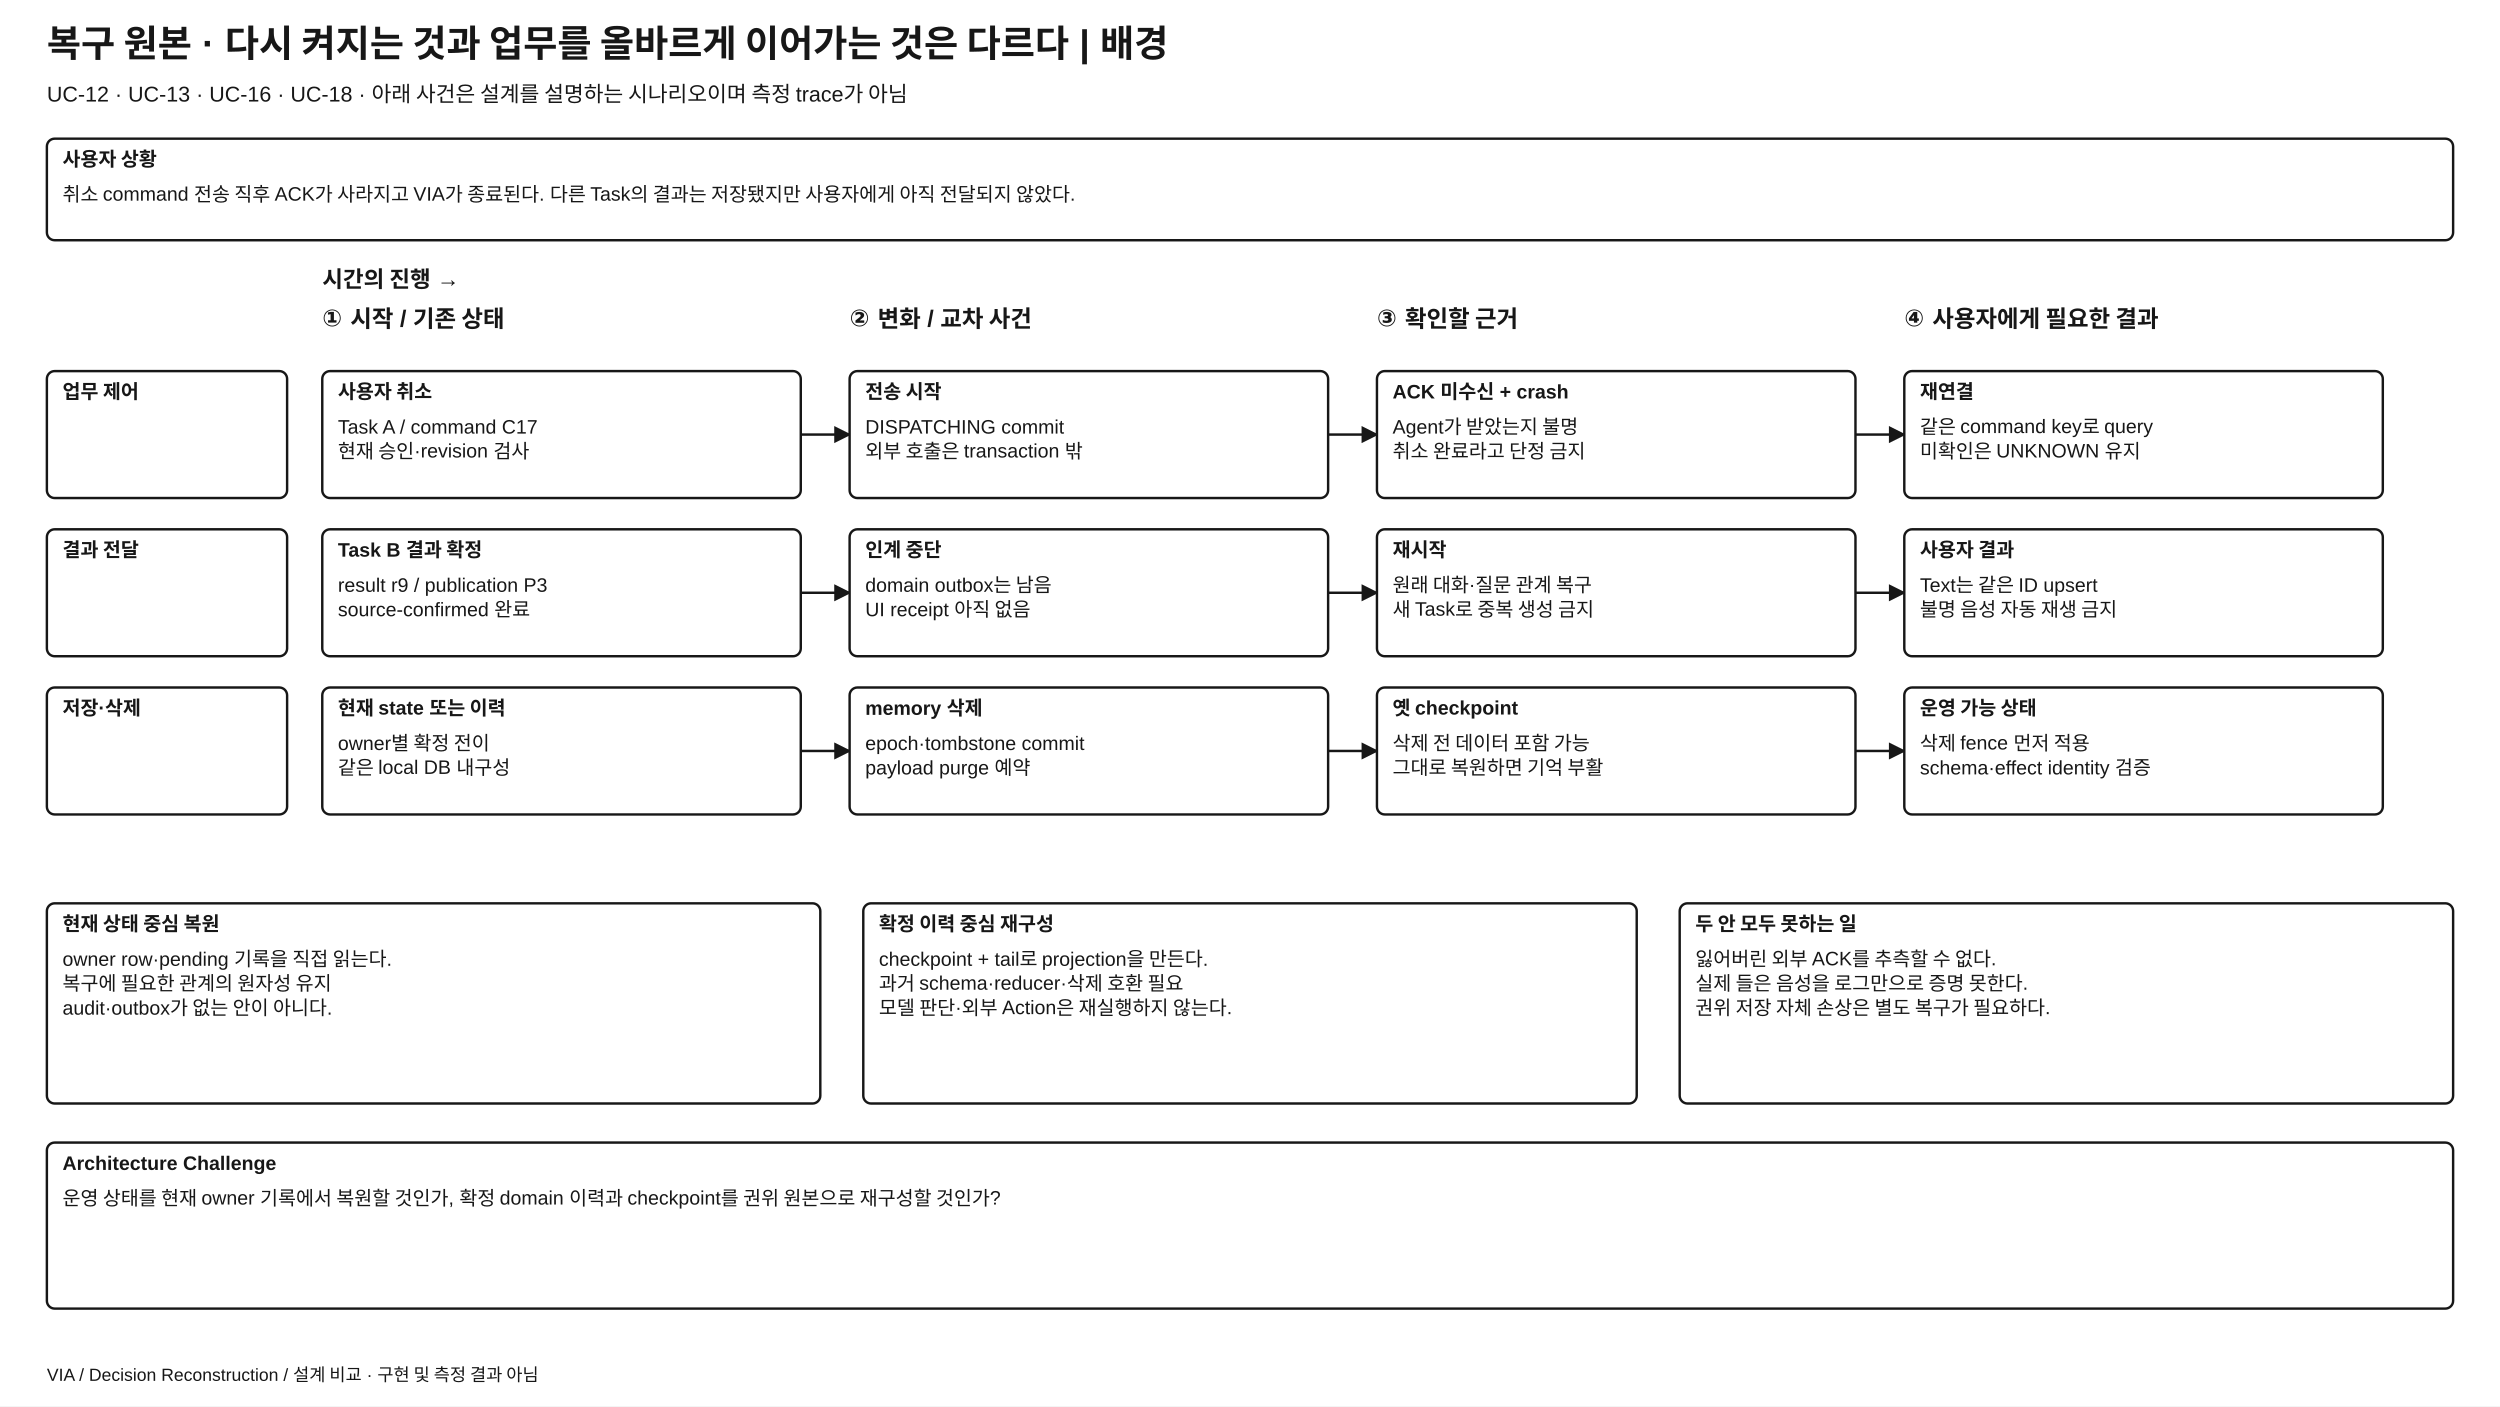
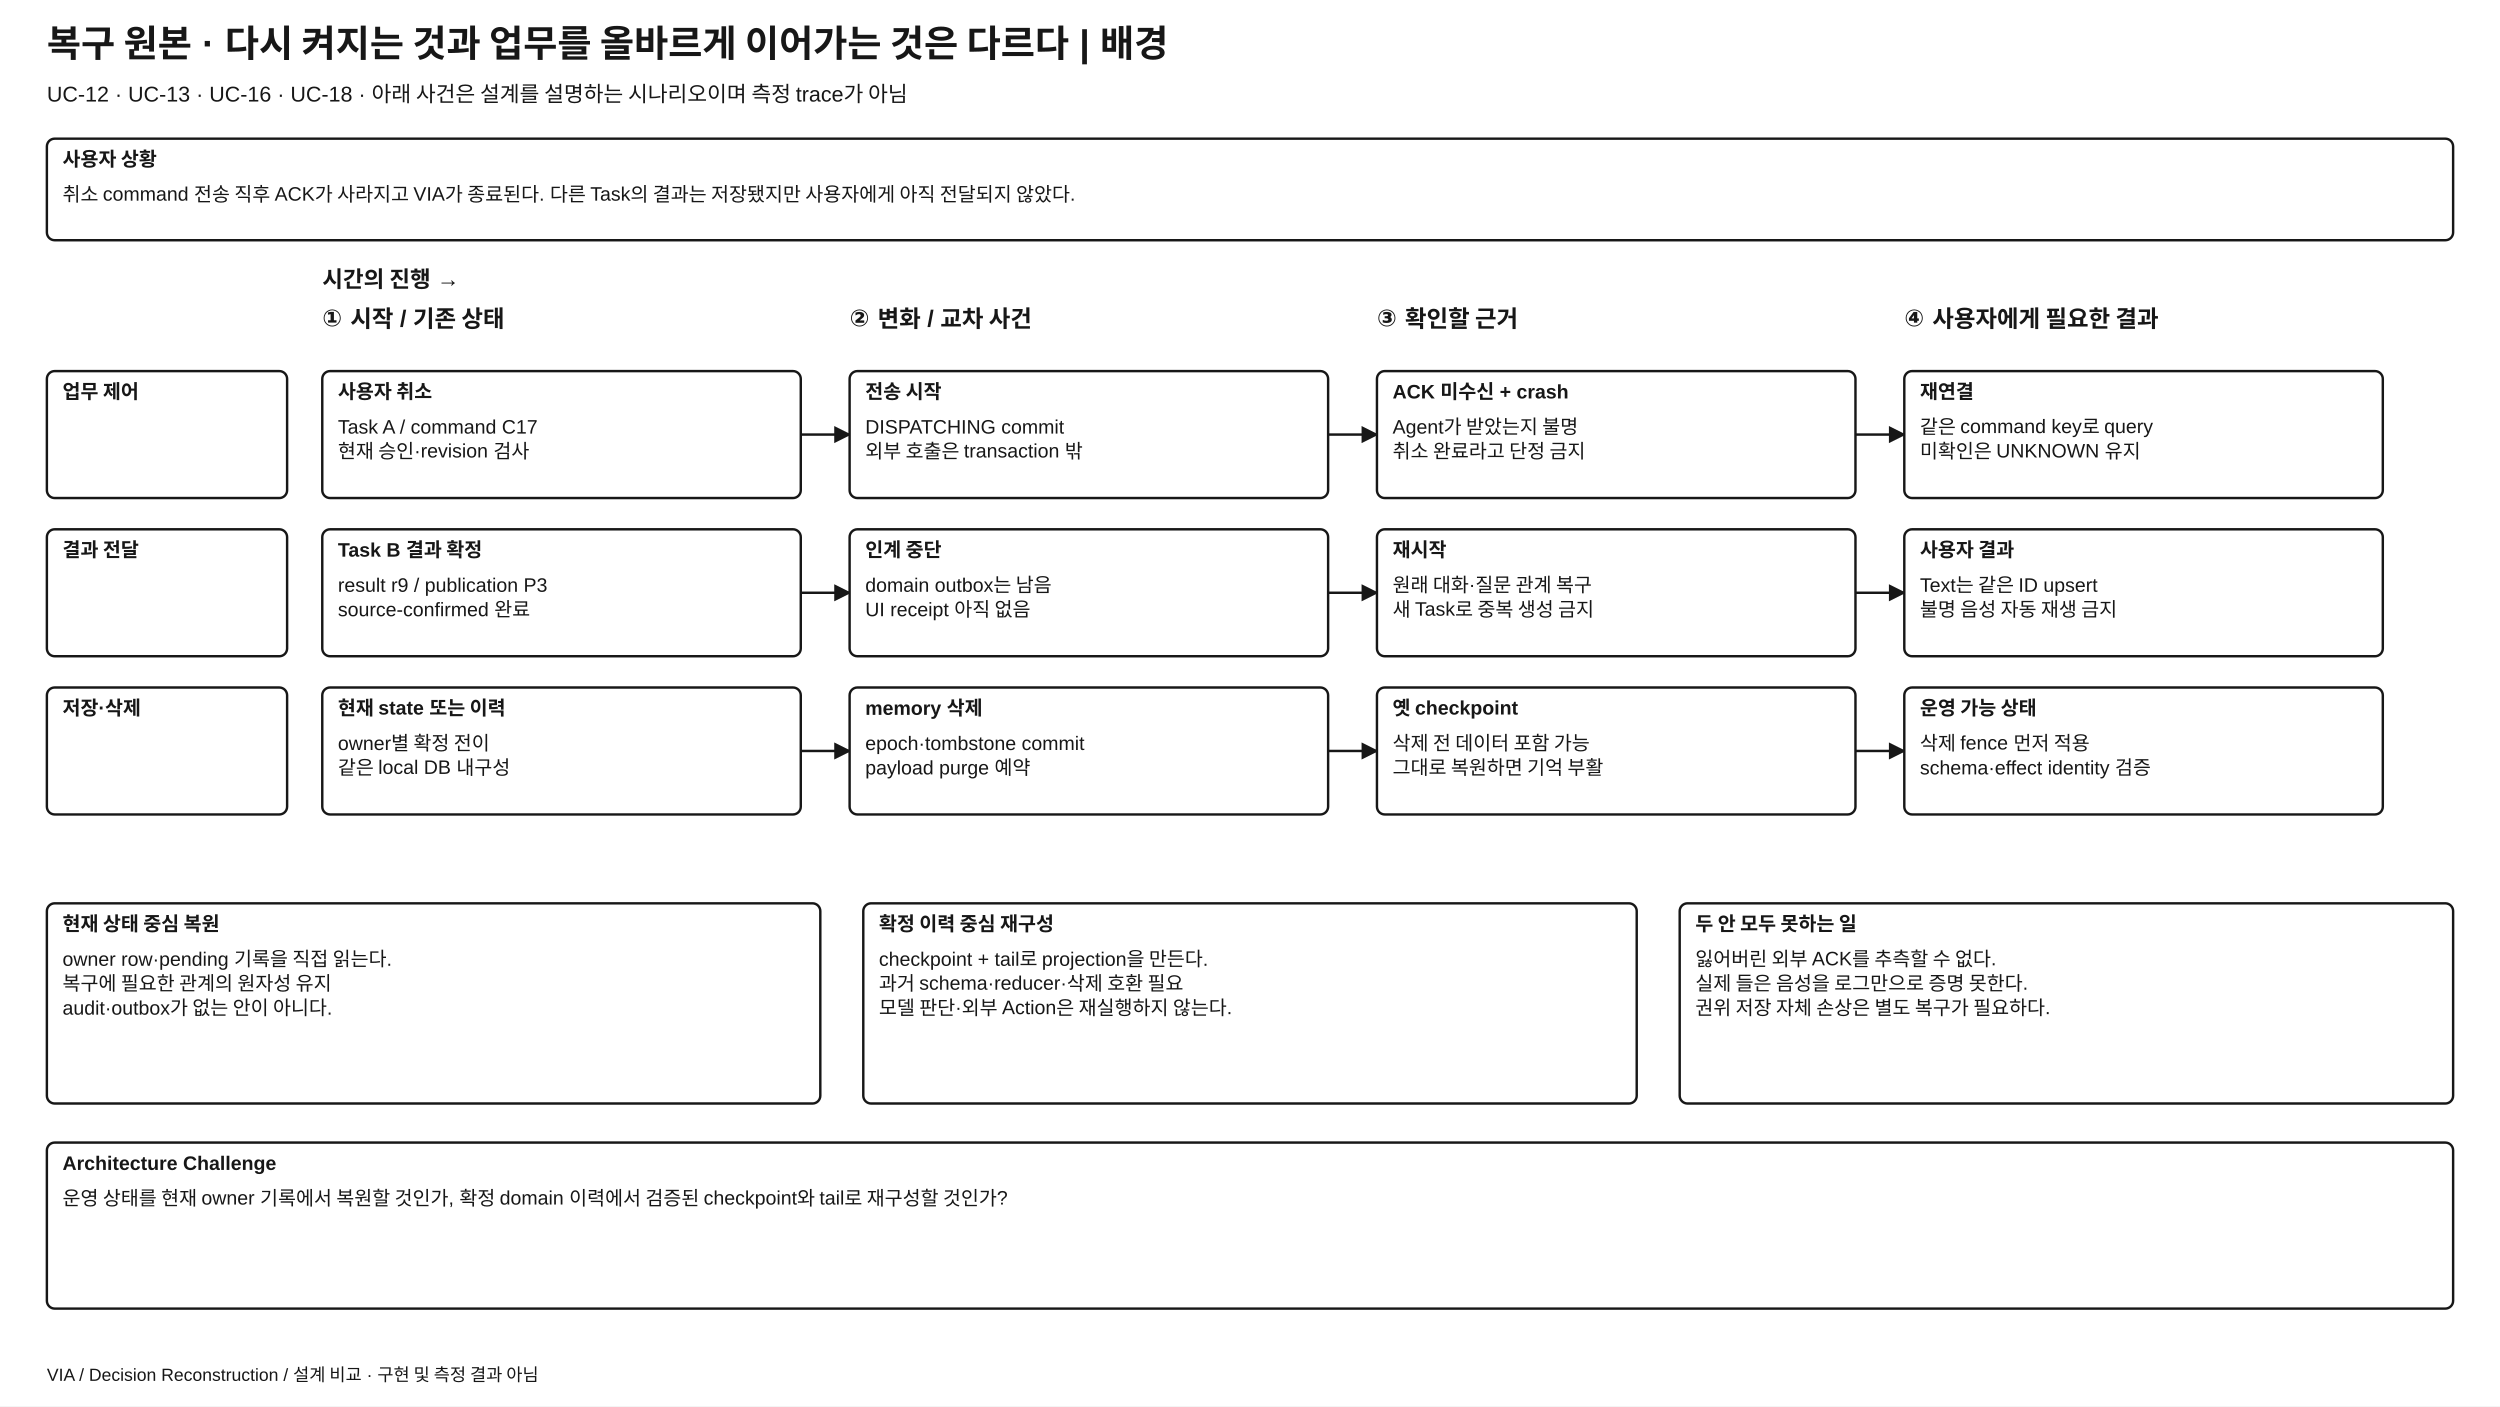
<svg xmlns="http://www.w3.org/2000/svg" width="2560" height="1440" viewBox="0 0 2560 1440" role="img" aria-labelledby="title desc">
  <defs>
    <marker id="k" viewBox="0 0 10 10" refX="9" refY="5" markerWidth="7" markerHeight="7" orient="auto">
      <path d="M0 0L10 5L0 10Z" fill="#171717" />
    </marker>
    <marker id="b" viewBox="0 0 10 10" refX="9" refY="5" markerWidth="7" markerHeight="7" orient="auto">
      <path d="M0 0L10 5L0 10Z" fill="#1458C0" />
    </marker>
  </defs>
  <rect width="2560" height="1440" fill="white" />
  <g font-family="Arial, Apple SD Gothic Neo, Malgun Gothic, sans-serif">
    <polyline id="flow01" points="820,445.0 870,445.0" fill="none" stroke="#171717" stroke-width="2.5" stroke-linejoin="round" marker-end="url(#k)" />
    <polyline id="flow02" points="1360,445.0 1410,445.0" fill="none" stroke="#171717" stroke-width="2.5" stroke-linejoin="round" marker-end="url(#k)" />
    <polyline id="flow03" points="1900,445.0 1950,445.0" fill="none" stroke="#171717" stroke-width="2.5" stroke-linejoin="round" marker-end="url(#k)" />
    <polyline id="flow11" points="820,607.0 870,607.0" fill="none" stroke="#171717" stroke-width="2.5" stroke-linejoin="round" marker-end="url(#k)" />
    <polyline id="flow12" points="1360,607.0 1410,607.0" fill="none" stroke="#171717" stroke-width="2.5" stroke-linejoin="round" marker-end="url(#k)" />
    <polyline id="flow13" points="1900,607.0 1950,607.0" fill="none" stroke="#171717" stroke-width="2.5" stroke-linejoin="round" marker-end="url(#k)" />
    <polyline id="flow21" points="820,769.0 870,769.0" fill="none" stroke="#171717" stroke-width="2.5" stroke-linejoin="round" marker-end="url(#k)" />
    <polyline id="flow22" points="1360,769.0 1410,769.0" fill="none" stroke="#171717" stroke-width="2.5" stroke-linejoin="round" marker-end="url(#k)" />
    <polyline id="flow23" points="1900,769.0 1950,769.0" fill="none" stroke="#171717" stroke-width="2.5" stroke-linejoin="round" marker-end="url(#k)" />
    <g id="scenario">
      <rect x="48" y="142" width="2464" height="104" rx="8" fill="#FFFFFF" stroke="#171717" stroke-width="2.5" />
      <text x="64" y="170" font-size="20" font-weight="700" fill="#171717">사용자 상황</text>
      <text x="64" y="206" font-size="20" fill="#171717">취소 command 전송 직후 ACK가 사라지고 VIA가 종료된다. 다른 Task의 결과는 저장됐지만 사용자에게 아직 전달되지 않았다.</text>
    </g>
    <g id="lane0">
      <rect x="48" y="380" width="246" height="130" rx="8" fill="#FFFFFF" stroke="#171717" stroke-width="2.5" />
      <text x="64" y="408" font-size="20" font-weight="700" fill="#171717">업무 제어</text>
    </g>
    <g id="e00">
      <rect x="330" y="380" width="490" height="130" rx="8" fill="#FFFFFF" stroke="#171717" stroke-width="2.5" />
      <text x="346" y="408" font-size="20" font-weight="700" fill="#171717">사용자 취소</text>
      <text x="346" y="444" font-size="20" fill="#171717">Task A / command C17</text>
      <text x="346" y="469" font-size="20" fill="#171717">현재 승인·revision 검사</text>
    </g>
    <g id="e01">
      <rect x="870" y="380" width="490" height="130" rx="8" fill="#FFFFFF" stroke="#171717" stroke-width="2.5" />
      <text x="886" y="408" font-size="20" font-weight="700" fill="#171717">전송 시작</text>
      <text x="886" y="444" font-size="20" fill="#171717">DISPATCHING commit</text>
      <text x="886" y="469" font-size="20" fill="#171717">외부 호출은 transaction 밖</text>
    </g>
    <g id="e02">
      <rect x="1410" y="380" width="490" height="130" rx="8" fill="#FFFFFF" stroke="#171717" stroke-width="2.5" />
      <text x="1426" y="408" font-size="20" font-weight="700" fill="#171717">ACK 미수신 + crash</text>
      <text x="1426" y="444" font-size="20" fill="#171717">Agent가 받았는지 불명</text>
      <text x="1426" y="469" font-size="20" fill="#171717">취소 완료라고 단정 금지</text>
    </g>
    <g id="e03">
      <rect x="1950" y="380" width="490" height="130" rx="8" fill="#FFFFFF" stroke="#171717" stroke-width="2.5" />
      <text x="1966" y="408" font-size="20" font-weight="700" fill="#171717">재연결</text>
      <text x="1966" y="444" font-size="20" fill="#171717">같은 command key로 query</text>
      <text x="1966" y="469" font-size="20" fill="#171717">미확인은 UNKNOWN 유지</text>
    </g>
    <g id="lane1">
      <rect x="48" y="542" width="246" height="130" rx="8" fill="#FFFFFF" stroke="#171717" stroke-width="2.5" />
      <text x="64" y="570" font-size="20" font-weight="700" fill="#171717">결과 전달</text>
    </g>
    <g id="e10">
      <rect x="330" y="542" width="490" height="130" rx="8" fill="#FFFFFF" stroke="#171717" stroke-width="2.5" />
      <text x="346" y="570" font-size="20" font-weight="700" fill="#171717">Task B 결과 확정</text>
      <text x="346" y="606" font-size="20" fill="#171717">result r9 / publication P3</text>
      <text x="346" y="631" font-size="20" fill="#171717">source-confirmed 완료</text>
    </g>
    <g id="e11">
      <rect x="870" y="542" width="490" height="130" rx="8" fill="#FFFFFF" stroke="#171717" stroke-width="2.5" />
      <text x="886" y="570" font-size="20" font-weight="700" fill="#171717">인계 중단</text>
      <text x="886" y="606" font-size="20" fill="#171717">domain outbox는 남음</text>
      <text x="886" y="631" font-size="20" fill="#171717">UI receipt 아직 없음</text>
    </g>
    <g id="e12">
      <rect x="1410" y="542" width="490" height="130" rx="8" fill="#FFFFFF" stroke="#171717" stroke-width="2.5" />
      <text x="1426" y="570" font-size="20" font-weight="700" fill="#171717">재시작</text>
      <text x="1426" y="606" font-size="20" fill="#171717">원래 대화·질문 관계 복구</text>
      <text x="1426" y="631" font-size="20" fill="#171717">새 Task로 중복 생성 금지</text>
    </g>
    <g id="e13">
      <rect x="1950" y="542" width="490" height="130" rx="8" fill="#FFFFFF" stroke="#171717" stroke-width="2.5" />
      <text x="1966" y="570" font-size="20" font-weight="700" fill="#171717">사용자 결과</text>
      <text x="1966" y="606" font-size="20" fill="#171717">Text는 같은 ID upsert</text>
      <text x="1966" y="631" font-size="20" fill="#171717">불명 음성 자동 재생 금지</text>
    </g>
    <g id="lane2">
      <rect x="48" y="704" width="246" height="130" rx="8" fill="#FFFFFF" stroke="#171717" stroke-width="2.5" />
      <text x="64" y="732" font-size="20" font-weight="700" fill="#171717">저장·삭제</text>
    </g>
    <g id="e20">
      <rect x="330" y="704" width="490" height="130" rx="8" fill="#FFFFFF" stroke="#171717" stroke-width="2.5" />
      <text x="346" y="732" font-size="20" font-weight="700" fill="#171717">현재 state 또는 이력</text>
      <text x="346" y="768" font-size="20" fill="#171717">owner별 확정 전이</text>
      <text x="346" y="793" font-size="20" fill="#171717">같은 local DB 내구성</text>
    </g>
    <g id="e21">
      <rect x="870" y="704" width="490" height="130" rx="8" fill="#FFFFFF" stroke="#171717" stroke-width="2.5" />
      <text x="886" y="732" font-size="20" font-weight="700" fill="#171717">memory 삭제</text>
      <text x="886" y="768" font-size="20" fill="#171717">epoch·tombstone commit</text>
      <text x="886" y="793" font-size="20" fill="#171717">payload purge 예약</text>
    </g>
    <g id="e22">
      <rect x="1410" y="704" width="490" height="130" rx="8" fill="#FFFFFF" stroke="#171717" stroke-width="2.5" />
      <text x="1426" y="732" font-size="20" font-weight="700" fill="#171717">옛 checkpoint</text>
      <text x="1426" y="768" font-size="20" fill="#171717">삭제 전 데이터 포함 가능</text>
      <text x="1426" y="793" font-size="20" fill="#171717">그대로 복원하면 기억 부활</text>
    </g>
    <g id="e23">
      <rect x="1950" y="704" width="490" height="130" rx="8" fill="#FFFFFF" stroke="#171717" stroke-width="2.5" />
      <text x="1966" y="732" font-size="20" font-weight="700" fill="#171717">운영 가능 상태</text>
      <text x="1966" y="768" font-size="20" fill="#171717">삭제 fence 먼저 적용</text>
      <text x="1966" y="793" font-size="20" fill="#171717">schema·effect identity 검증</text>
    </g>
    <g id="pressure0">
      <rect x="48" y="925" width="792" height="205" rx="8" fill="#FFFFFF" stroke="#171717" stroke-width="2.5" />
      <text x="64" y="953" font-size="20" font-weight="700" fill="#171717">현재 상태 중심 복원</text>
      <text x="64" y="989" font-size="20" fill="#171717">owner row·pending 기록을 직접 읽는다.</text>
      <text x="64" y="1014" font-size="20" fill="#171717">복구에 필요한 관계의 원자성 유지</text>
      <text x="64" y="1039" font-size="20" fill="#171717">audit·outbox가 없는 안이 아니다.</text>
    </g>
    <g id="pressure1">
      <rect x="884" y="925" width="792" height="205" rx="8" fill="#FFFFFF" stroke="#171717" stroke-width="2.5" />
      <text x="900" y="953" font-size="20" font-weight="700" fill="#171717">확정 이력 중심 재구성</text>
      <text x="900" y="989" font-size="20" fill="#171717">checkpoint + tail로 projection을 만든다.</text>
      <text x="900" y="1014" font-size="20" fill="#171717">과거 schema·reducer·삭제 호환 필요</text>
      <text x="900" y="1039" font-size="20" fill="#171717">모델 판단·외부 Action은 재실행하지 않는다.</text>
    </g>
    <g id="pressure2">
      <rect x="1720" y="925" width="792" height="205" rx="8" fill="#FFFFFF" stroke="#171717" stroke-width="2.5" />
      <text x="1736" y="953" font-size="20" font-weight="700" fill="#171717">두 안 모두 못하는 일</text>
      <text x="1736" y="989" font-size="20" fill="#171717">잃어버린 외부 ACK를 추측할 수 없다.</text>
      <text x="1736" y="1014" font-size="20" fill="#171717">실제 들은 음성을 로그만으로 증명 못한다.</text>
      <text x="1736" y="1039" font-size="20" fill="#171717">권위 저장 자체 손상은 별도 복구가 필요하다.</text>
    </g>
    <g id="challenge">
      <rect x="48" y="1170" width="2464" height="170" rx="8" fill="#FFFFFF" stroke="#171717" stroke-width="2.5" />
      <text x="64" y="1198" font-size="20" font-weight="700" fill="#171717">Architecture Challenge</text>
-       <text x="64" y="1234" font-size="20" fill="#171717">운영 상태를 현재 owner 기록에서 복원할 것인가, 확정 domain 이력과 checkpoint를 권위 원본으로 재구성할 것인가?</text>
+       <text x="64" y="1234" font-size="20" fill="#171717">운영 상태를 현재 owner 기록에서 복원할 것인가, 확정 domain 이력에서 검증된 checkpoint와 tail로 재구성할 것인가?</text>
    </g>
    <text x="48" y="58" font-size="38" font-weight="700" fill="#171717">복구 원본 · 다시 켜지는 것과 업무를 올바르게 이어가는 것은 다르다  |  배경</text>
    <text x="48" y="104" font-size="22" font-weight="400" fill="#171717">UC-12 · UC-13 · UC-16 · UC-18  ·  아래 사건은 설계를 설명하는 시나리오이며 측정 trace가 아님</text>
    <text x="48" y="1414" font-size="18" font-weight="400" fill="#171717">VIA  /  Decision Reconstruction  /  설계 비교 · 구현 및 측정 결과 아님</text>
    <text x="330" y="294" font-size="23" font-weight="700" fill="#171717">시간의 진행 →</text>
    <text x="330" y="334" font-size="24" font-weight="700" fill="#171717">① 시작 / 기존 상태</text>
    <text x="870" y="334" font-size="24" font-weight="700" fill="#171717">② 변화 / 교차 사건</text>
    <text x="1410" y="334" font-size="24" font-weight="700" fill="#171717">③ 확인할 근거</text>
    <text x="1950" y="334" font-size="24" font-weight="700" fill="#171717">④ 사용자에게 필요한 결과</text>
  </g>
</svg>
